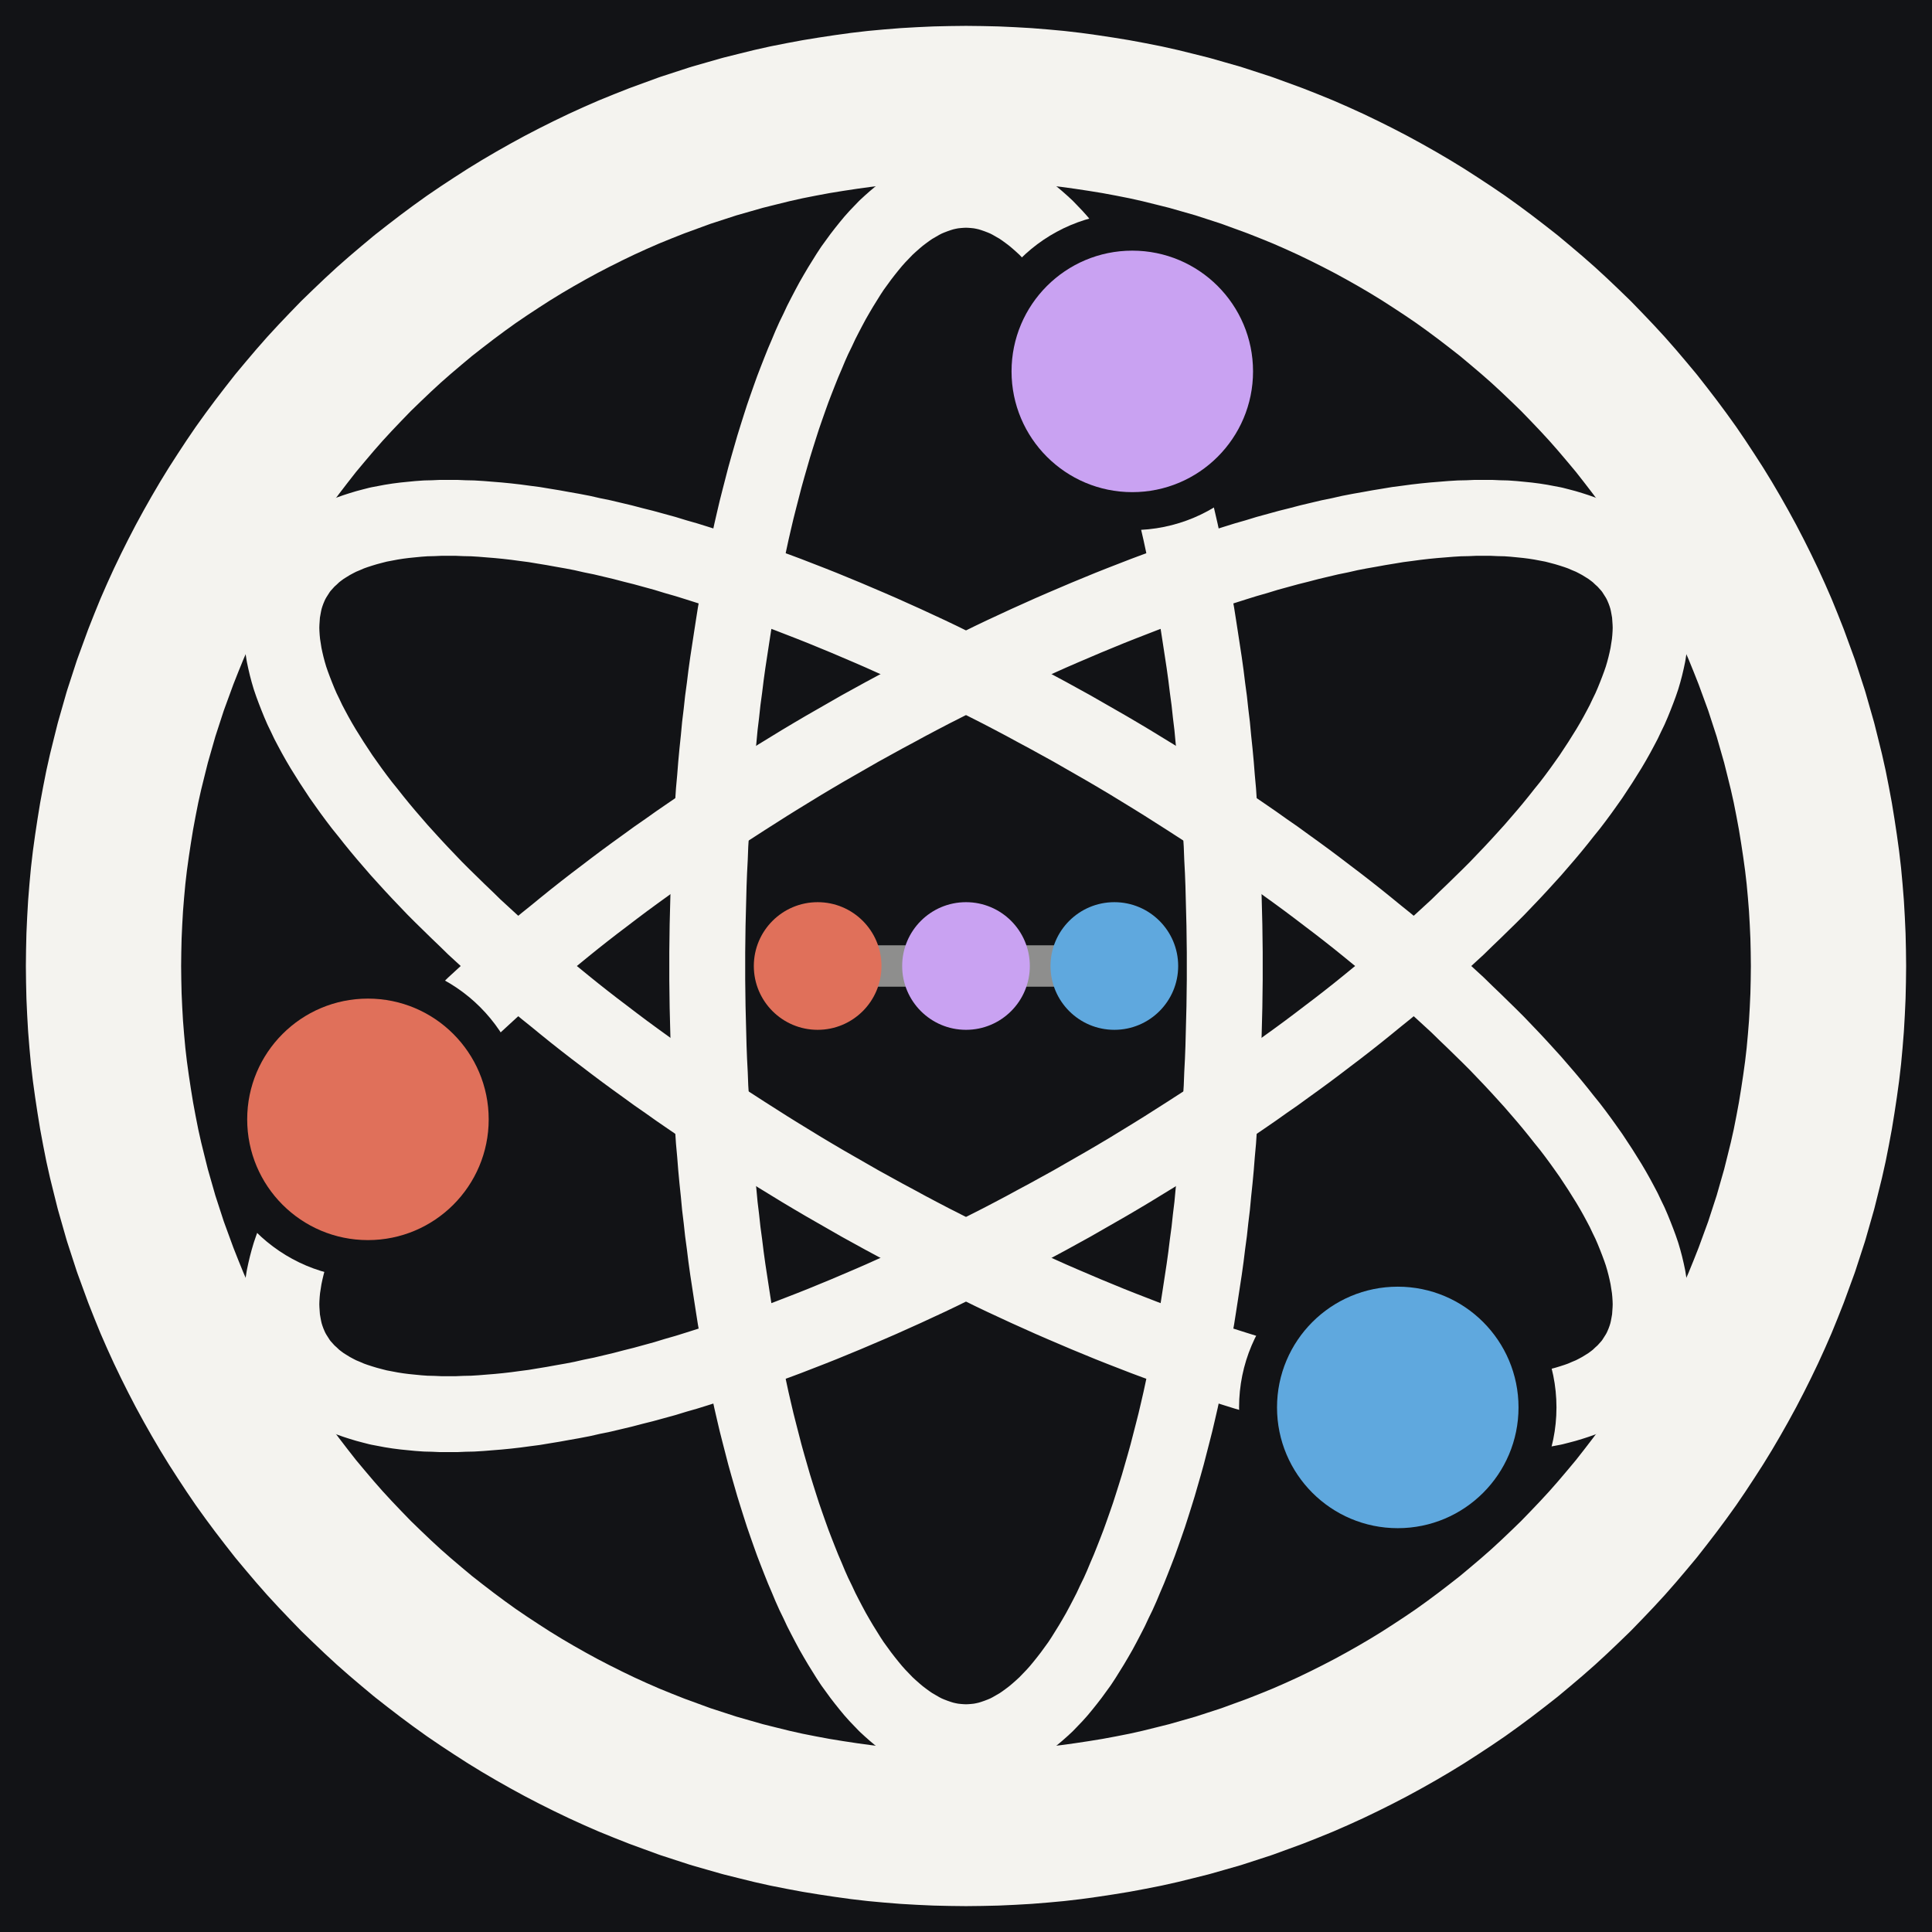
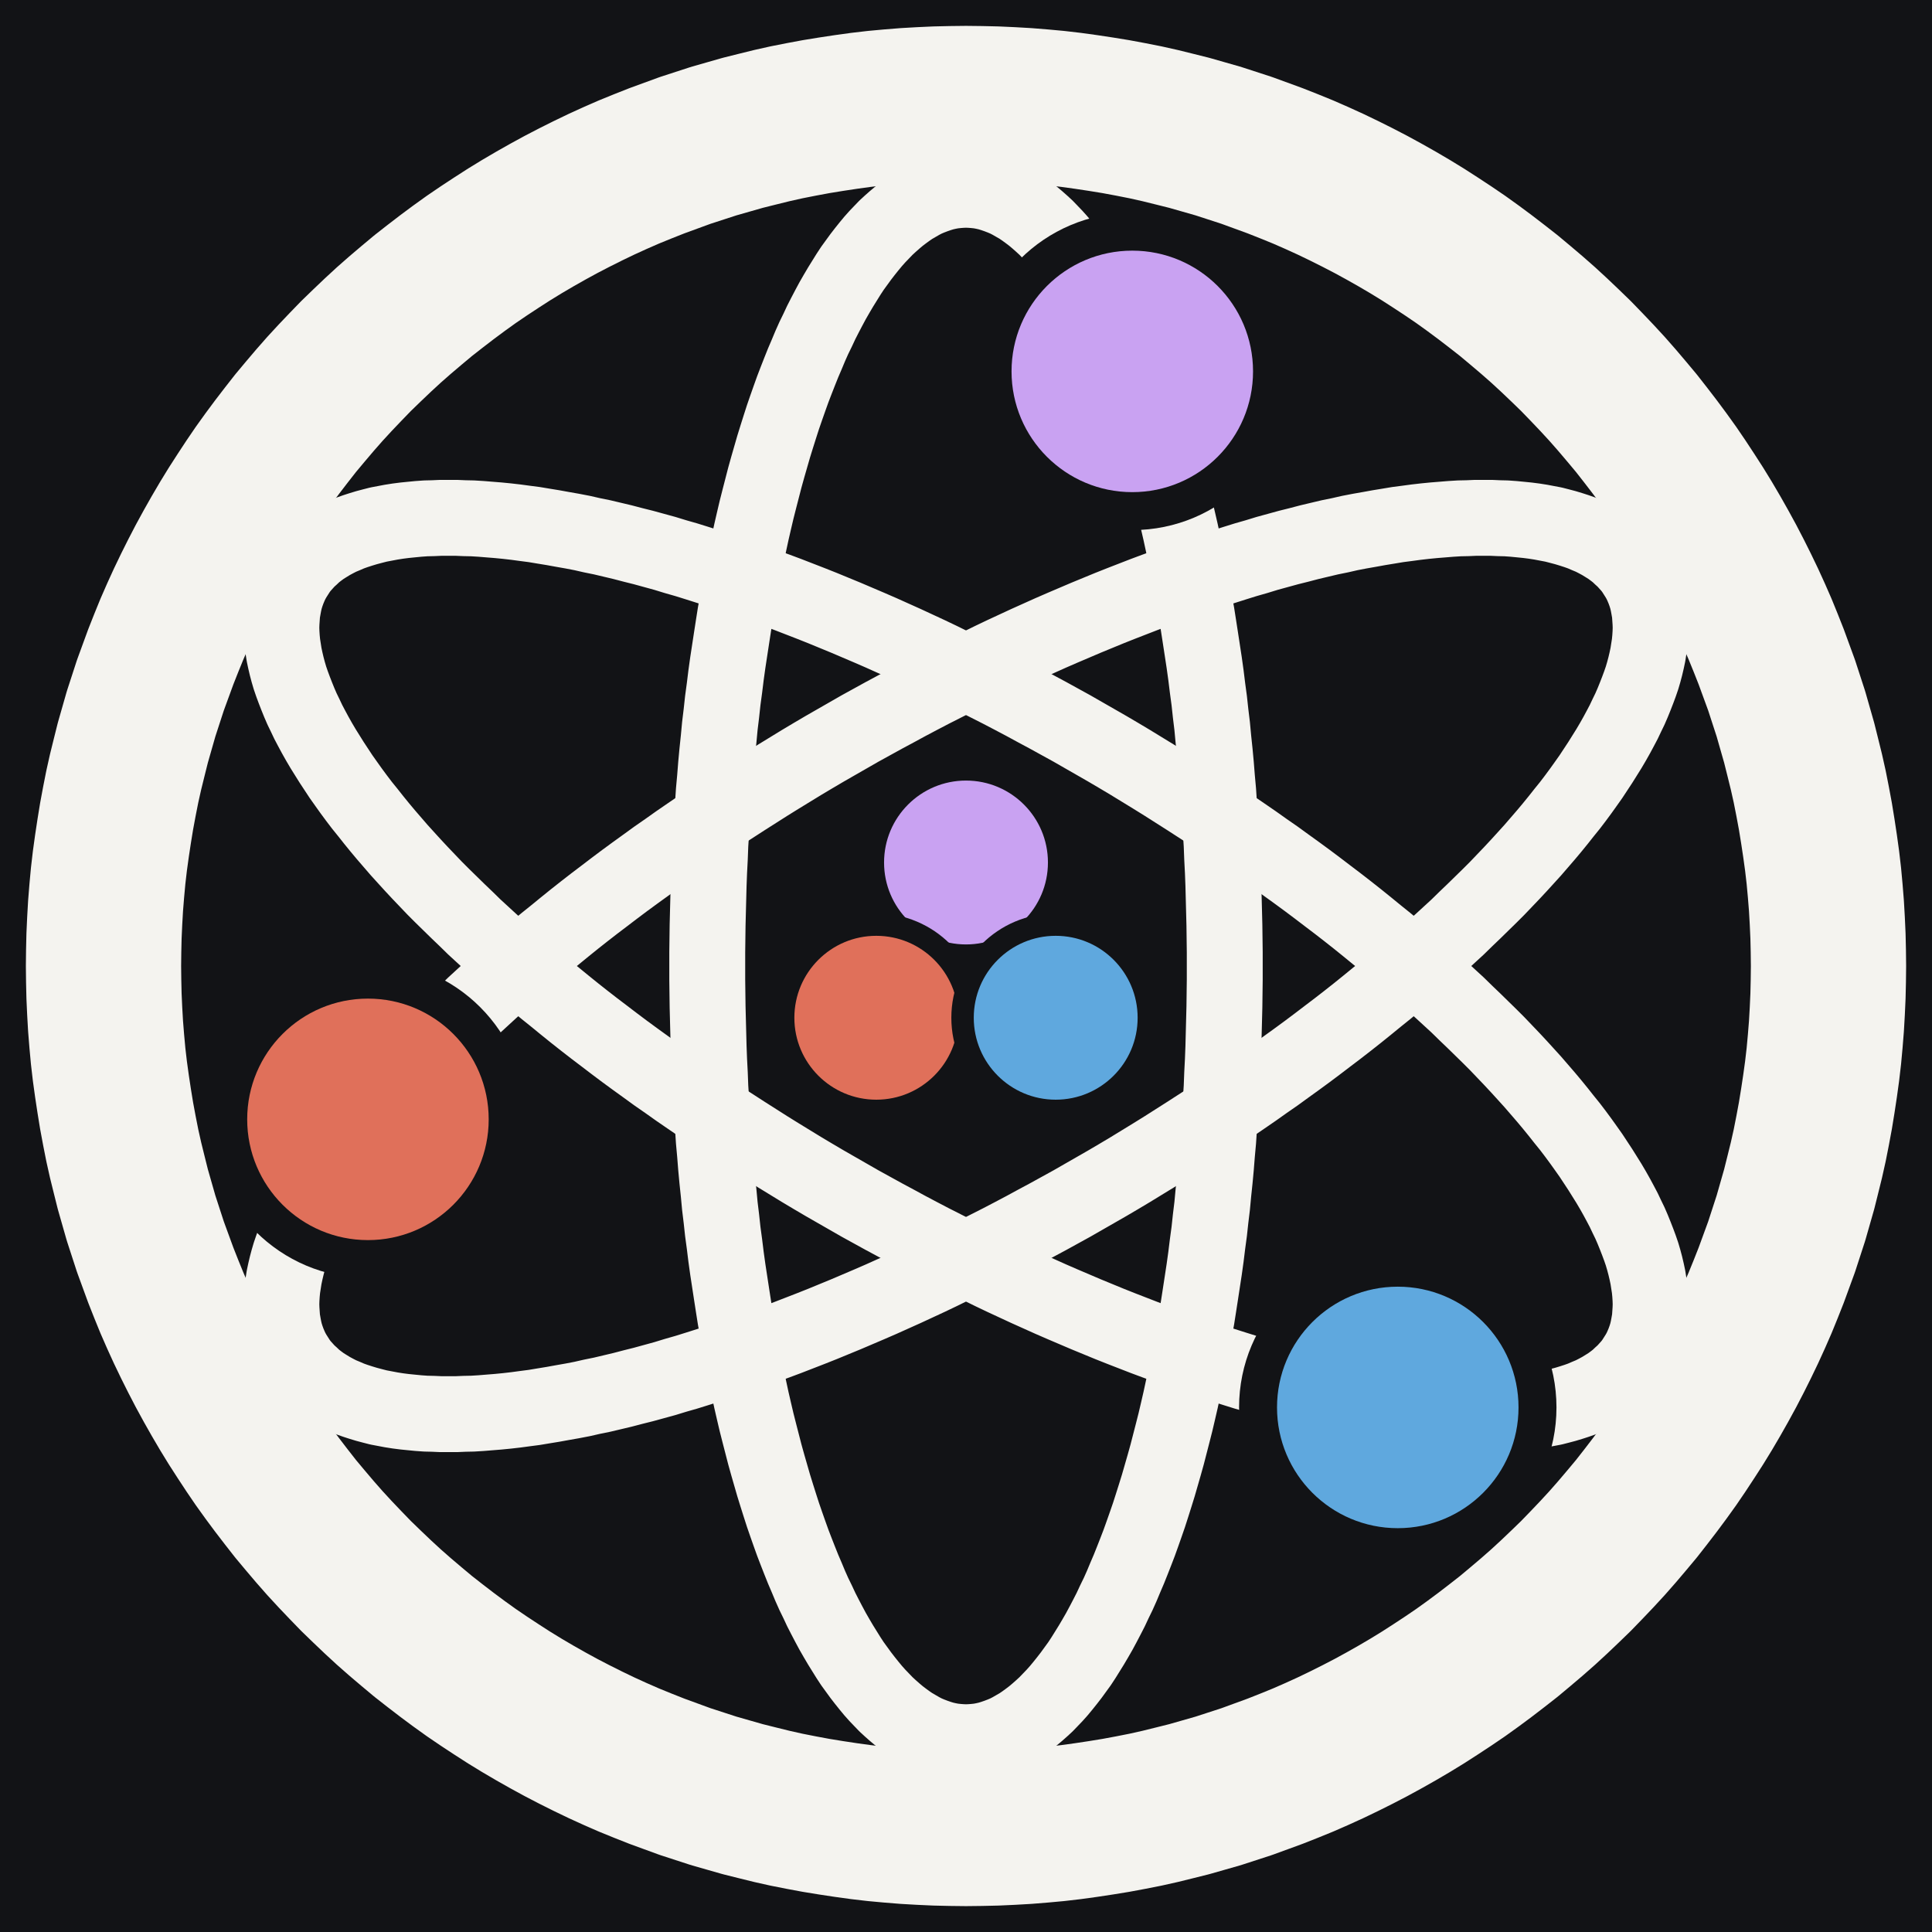
<svg xmlns="http://www.w3.org/2000/svg" viewBox="44 18 112 112" width="512" height="512">
  <rect x="44" y="18" width="112" height="112" fill="#121316" />
  <path d="M150.00 74.00L149.99 74.87L149.97 75.74L149.93 76.62L149.88 77.49L149.81 78.36L149.73 79.23L149.63 80.09L149.51 80.96L149.38 81.82L149.24 82.68L149.08 83.54L148.91 84.40L148.72 85.25L148.51 86.10L148.30 86.94L148.06 87.78L147.82 88.62L147.55 89.45L147.28 90.28L146.98 91.10L146.68 91.92L146.36 92.73L146.03 93.54L145.68 94.34L145.32 95.13L144.94 95.92L144.55 96.70L144.15 97.47L143.73 98.24L143.30 99.00L142.86 99.75L142.40 100.50L141.93 101.23L141.45 101.96L140.96 102.68L140.45 103.39L139.93 104.09L139.40 104.78L138.86 105.47L138.30 106.14L137.74 106.80L137.16 107.46L136.57 108.10L135.97 108.73L135.36 109.36L134.73 109.97L134.10 110.57L133.46 111.16L132.80 111.74L132.14 112.30L131.47 112.86L130.78 113.40L130.09 113.93L129.39 114.45L128.68 114.96L127.96 115.45L127.23 115.93L126.50 116.40L125.75 116.86L125.00 117.30L124.24 117.73L123.47 118.15L122.70 118.55L121.92 118.94L121.13 119.32L120.34 119.68L119.54 120.03L118.73 120.36L117.92 120.68L117.10 120.98L116.28 121.28L115.45 121.55L114.62 121.82L113.78 122.06L112.94 122.30L112.10 122.51L111.25 122.72L110.40 122.91L109.54 123.08L108.68 123.24L107.82 123.38L106.96 123.51L106.09 123.63L105.23 123.73L104.36 123.81L103.49 123.88L102.62 123.93L101.74 123.97L100.87 123.99L100.00 124.00L99.13 123.99L98.26 123.97L97.38 123.93L96.51 123.88L95.64 123.81L94.77 123.73L93.91 123.63L93.04 123.51L92.18 123.38L91.32 123.24L90.46 123.08L89.60 122.91L88.75 122.72L87.90 122.51L87.06 122.30L86.22 122.06L85.38 121.82L84.55 121.55L83.72 121.28L82.90 120.98L82.08 120.68L81.27 120.36L80.46 120.03L79.66 119.68L78.87 119.32L78.08 118.94L77.30 118.55L76.53 118.15L75.76 117.73L75.00 117.30L74.25 116.86L73.50 116.40L72.77 115.93L72.04 115.45L71.32 114.96L70.61 114.45L69.91 113.93L69.22 113.40L68.53 112.86L67.86 112.30L67.20 111.74L66.54 111.16L65.90 110.57L65.27 109.97L64.64 109.36L64.03 108.73L63.43 108.10L62.84 107.46L62.26 106.80L61.70 106.14L61.14 105.47L60.60 104.78L60.07 104.09L59.55 103.39L59.04 102.68L58.55 101.96L58.07 101.23L57.60 100.50L57.14 99.75L56.70 99.00L56.27 98.24L55.85 97.47L55.45 96.70L55.06 95.92L54.68 95.13L54.32 94.34L53.97 93.54L53.64 92.73L53.32 91.92L53.02 91.10L52.72 90.28L52.45 89.45L52.18 88.62L51.94 87.78L51.70 86.94L51.49 86.10L51.28 85.25L51.09 84.40L50.92 83.54L50.76 82.68L50.62 81.82L50.49 80.96L50.37 80.09L50.27 79.23L50.19 78.36L50.12 77.49L50.07 76.62L50.03 75.74L50.01 74.87L50.00 74.00L50.01 73.13L50.03 72.26L50.07 71.38L50.12 70.51L50.19 69.64L50.27 68.77L50.37 67.91L50.49 67.04L50.62 66.18L50.76 65.32L50.92 64.46L51.09 63.60L51.28 62.75L51.49 61.90L51.70 61.06L51.94 60.22L52.18 59.38L52.45 58.55L52.72 57.72L53.02 56.90L53.32 56.08L53.64 55.27L53.97 54.46L54.32 53.66L54.68 52.87L55.06 52.08L55.45 51.30L55.85 50.53L56.27 49.76L56.70 49.00L57.14 48.25L57.60 47.50L58.07 46.77L58.55 46.04L59.04 45.32L59.55 44.61L60.07 43.91L60.60 43.22L61.14 42.53L61.70 41.86L62.26 41.20L62.84 40.54L63.43 39.90L64.03 39.27L64.64 38.64L65.27 38.03L65.90 37.43L66.54 36.84L67.20 36.26L67.86 35.70L68.53 35.14L69.22 34.60L69.91 34.07L70.61 33.55L71.32 33.04L72.04 32.55L72.77 32.07L73.50 31.60L74.25 31.14L75.00 30.70L75.76 30.27L76.53 29.85L77.30 29.45L78.08 29.06L78.87 28.68L79.66 28.32L80.46 27.97L81.27 27.64L82.08 27.32L82.90 27.02L83.72 26.72L84.55 26.45L85.38 26.18L86.22 25.94L87.06 25.70L87.90 25.49L88.75 25.28L89.60 25.09L90.46 24.92L91.32 24.76L92.18 24.62L93.04 24.49L93.91 24.37L94.77 24.27L95.64 24.19L96.51 24.12L97.38 24.07L98.26 24.03L99.13 24.01L100.00 24.00L100.87 24.01L101.74 24.03L102.62 24.07L103.49 24.12L104.36 24.19L105.23 24.27L106.09 24.37L106.96 24.49L107.82 24.62L108.68 24.76L109.54 24.92L110.40 25.09L111.25 25.28L112.10 25.49L112.94 25.70L113.78 25.94L114.62 26.18L115.45 26.45L116.28 26.72L117.10 27.02L117.92 27.32L118.73 27.64L119.54 27.97L120.34 28.32L121.13 28.68L121.92 29.06L122.70 29.45L123.47 29.85L124.24 30.27L125.00 30.70L125.75 31.14L126.50 31.60L127.23 32.07L127.96 32.55L128.68 33.04L129.39 33.55L130.09 34.07L130.78 34.60L131.47 35.14L132.14 35.70L132.80 36.26L133.46 36.84L134.10 37.43L134.73 38.03L135.36 38.64L135.97 39.27L136.57 39.90L137.16 40.54L137.74 41.20L138.30 41.86L138.86 42.53L139.40 43.22L139.93 43.91L140.45 44.61L140.96 45.32L141.45 46.04L141.93 46.77L142.40 47.50L142.86 48.25L143.30 49.00L143.73 49.76L144.15 50.53L144.55 51.30L144.94 52.08L145.32 52.87L145.68 53.66L146.03 54.46L146.36 55.27L146.68 56.08L146.98 56.90L147.28 57.72L147.55 58.55L147.82 59.38L148.06 60.22L148.30 61.06L148.51 61.90L148.72 62.75L148.91 63.60L149.08 64.46L149.24 65.32L149.38 66.18L149.51 67.04L149.63 67.91L149.73 68.77L149.81 69.64L149.88 70.51L149.93 71.38L149.97 72.26L149.99 73.13Z" fill="none" stroke="#f4f3ef" stroke-width="9" stroke-linejoin="round" />
  <path d="M138.97 96.50L138.83 96.72L138.69 96.94L138.53 97.15L138.35 97.35L138.17 97.55L137.97 97.73L137.77 97.92L137.55 98.09L137.32 98.26L137.08 98.41L136.82 98.57L136.56 98.71L136.29 98.85L136.00 98.97L135.70 99.10L135.39 99.21L135.08 99.31L134.75 99.41L134.41 99.50L134.06 99.59L133.69 99.66L133.32 99.73L132.94 99.79L132.55 99.84L132.15 99.88L131.74 99.92L131.32 99.95L130.89 99.96L130.45 99.98L130.00 99.98L129.54 99.98L129.08 99.96L128.60 99.95L128.11 99.92L127.62 99.88L127.12 99.84L126.61 99.79L126.09 99.73L125.57 99.66L125.03 99.59L124.49 99.50L123.94 99.41L123.39 99.31L122.82 99.21L122.25 99.10L121.68 98.97L121.09 98.85L120.50 98.71L119.91 98.57L119.30 98.41L118.70 98.26L118.08 98.09L117.46 97.92L116.84 97.73L116.21 97.55L115.57 97.35L114.94 97.15L114.29 96.94L113.64 96.72L112.99 96.50L112.33 96.27L111.67 96.03L111.01 95.79L110.34 95.54L109.67 95.28L109.00 95.02L108.32 94.75L107.64 94.47L106.96 94.19L106.28 93.90L105.60 93.61L104.91 93.31L104.22 93.00L103.53 92.69L102.84 92.37L102.15 92.05L101.46 91.72L100.77 91.38L100.07 91.04L99.38 90.70L98.69 90.35L98.00 90.00L97.31 89.64L96.61 89.27L95.93 88.90L95.24 88.53L94.55 88.15L93.86 87.77L93.18 87.38L92.50 86.99L91.82 86.60L91.14 86.20L90.47 85.80L89.80 85.39L89.13 84.98L88.47 84.57L87.81 84.15L87.15 83.73L86.50 83.31L85.85 82.89L85.20 82.46L84.56 82.03L83.93 81.60L83.29 81.16L82.67 80.72L82.05 80.29L81.43 79.84L80.82 79.40L80.22 78.96L79.62 78.51L79.03 78.06L78.45 77.62L77.87 77.17L77.30 76.72L76.73 76.26L76.18 75.81L75.62 75.36L75.08 74.91L74.55 74.45L74.02 74.00L73.50 73.55L72.99 73.09L72.48 72.64L71.99 72.19L71.50 71.74L71.03 71.28L70.56 70.83L70.10 70.38L69.65 69.94L69.20 69.49L68.77 69.04L68.35 68.60L67.94 68.16L67.53 67.71L67.14 67.28L66.76 66.84L66.38 66.40L66.02 65.97L65.67 65.54L65.33 65.11L64.99 64.69L64.67 64.27L64.36 63.85L64.06 63.43L63.77 63.02L63.50 62.61L63.23 62.20L62.98 61.80L62.73 61.40L62.50 61.01L62.28 60.62L62.07 60.23L61.87 59.85L61.69 59.47L61.51 59.10L61.35 58.73L61.20 58.36L61.06 58.00L60.93 57.65L60.81 57.30L60.71 56.96L60.62 56.62L60.54 56.28L60.47 55.95L60.42 55.63L60.37 55.31L60.34 55.00L60.32 54.69L60.31 54.39L60.32 54.10L60.34 53.81L60.36 53.53L60.41 53.25L60.46 52.98L60.52 52.72L60.60 52.46L60.69 52.21L60.79 51.97L60.90 51.73L61.03 51.50L61.17 51.28L61.31 51.06L61.47 50.85L61.65 50.65L61.83 50.45L62.03 50.27L62.23 50.08L62.45 49.91L62.68 49.74L62.92 49.59L63.18 49.43L63.44 49.29L63.71 49.15L64.00 49.03L64.30 48.90L64.61 48.79L64.92 48.69L65.25 48.59L65.59 48.50L65.94 48.41L66.31 48.34L66.68 48.27L67.06 48.21L67.45 48.16L67.85 48.12L68.26 48.08L68.68 48.05L69.11 48.04L69.55 48.02L70.00 48.02L70.46 48.02L70.92 48.04L71.40 48.05L71.89 48.08L72.38 48.12L72.88 48.16L73.39 48.21L73.91 48.27L74.43 48.34L74.97 48.41L75.51 48.50L76.06 48.59L76.61 48.69L77.18 48.79L77.75 48.90L78.32 49.03L78.91 49.15L79.50 49.29L80.09 49.43L80.70 49.59L81.30 49.74L81.92 49.91L82.54 50.08L83.16 50.27L83.79 50.45L84.43 50.65L85.06 50.85L85.71 51.06L86.36 51.28L87.01 51.50L87.67 51.73L88.33 51.97L88.99 52.21L89.66 52.46L90.33 52.72L91.00 52.98L91.68 53.25L92.36 53.53L93.04 53.81L93.72 54.10L94.40 54.39L95.09 54.69L95.78 55.00L96.47 55.31L97.16 55.63L97.85 55.95L98.54 56.28L99.23 56.62L99.93 56.96L100.62 57.30L101.31 57.65L102.00 58.00L102.69 58.36L103.39 58.73L104.07 59.10L104.76 59.47L105.45 59.85L106.14 60.23L106.82 60.62L107.50 61.01L108.18 61.40L108.86 61.80L109.53 62.20L110.20 62.61L110.87 63.02L111.53 63.43L112.19 63.85L112.85 64.27L113.50 64.69L114.15 65.11L114.80 65.54L115.44 65.97L116.07 66.40L116.71 66.84L117.33 67.28L117.95 67.71L118.57 68.16L119.18 68.60L119.78 69.04L120.38 69.49L120.97 69.94L121.55 70.38L122.13 70.83L122.70 71.28L123.27 71.74L123.82 72.19L124.38 72.64L124.92 73.09L125.45 73.55L125.98 74.00L126.50 74.45L127.01 74.91L127.52 75.36L128.01 75.81L128.50 76.26L128.97 76.72L129.44 77.17L129.90 77.62L130.35 78.06L130.80 78.51L131.23 78.96L131.65 79.40L132.06 79.84L132.47 80.29L132.86 80.72L133.24 81.16L133.62 81.60L133.98 82.03L134.33 82.46L134.67 82.89L135.01 83.31L135.33 83.73L135.64 84.15L135.94 84.57L136.23 84.98L136.50 85.39L136.77 85.80L137.02 86.20L137.27 86.60L137.50 86.99L137.72 87.38L137.93 87.77L138.13 88.15L138.31 88.53L138.49 88.90L138.65 89.27L138.80 89.64L138.94 90.00L139.07 90.35L139.19 90.70L139.29 91.04L139.38 91.38L139.46 91.72L139.53 92.05L139.58 92.37L139.63 92.69L139.66 93.00L139.68 93.31L139.69 93.61L139.68 93.90L139.66 94.19L139.64 94.47L139.59 94.75L139.54 95.02L139.48 95.28L139.40 95.54L139.31 95.79L139.21 96.03L139.10 96.27Z" fill="none" stroke="#f4f3ef" stroke-width="4.4" stroke-linejoin="round" />
  <path d="M138.97 51.50L139.10 51.73L139.21 51.97L139.31 52.21L139.40 52.46L139.48 52.72L139.54 52.98L139.59 53.25L139.64 53.53L139.66 53.81L139.68 54.10L139.69 54.39L139.68 54.69L139.66 55.00L139.63 55.31L139.58 55.63L139.53 55.95L139.46 56.28L139.38 56.62L139.29 56.96L139.19 57.30L139.07 57.65L138.94 58.00L138.80 58.36L138.65 58.73L138.49 59.10L138.31 59.47L138.13 59.85L137.93 60.23L137.72 60.62L137.50 61.01L137.27 61.40L137.02 61.80L136.77 62.20L136.50 62.61L136.23 63.02L135.94 63.43L135.64 63.85L135.33 64.27L135.01 64.69L134.67 65.11L134.33 65.54L133.98 65.97L133.62 66.40L133.24 66.84L132.86 67.28L132.47 67.71L132.06 68.16L131.65 68.60L131.23 69.04L130.80 69.49L130.35 69.94L129.90 70.38L129.44 70.83L128.97 71.28L128.50 71.74L128.01 72.19L127.52 72.64L127.01 73.09L126.50 73.55L125.98 74.00L125.45 74.45L124.92 74.91L124.38 75.36L123.82 75.81L123.27 76.26L122.70 76.72L122.13 77.17L121.55 77.62L120.97 78.06L120.38 78.51L119.78 78.96L119.18 79.40L118.57 79.84L117.95 80.29L117.33 80.72L116.71 81.16L116.07 81.60L115.44 82.03L114.80 82.46L114.15 82.89L113.50 83.31L112.85 83.73L112.19 84.15L111.53 84.57L110.87 84.98L110.20 85.39L109.53 85.80L108.86 86.20L108.18 86.60L107.50 86.99L106.82 87.38L106.14 87.77L105.45 88.15L104.76 88.53L104.07 88.90L103.39 89.27L102.69 89.64L102.00 90.00L101.31 90.35L100.62 90.70L99.93 91.04L99.23 91.38L98.54 91.72L97.85 92.05L97.16 92.37L96.47 92.69L95.78 93.00L95.09 93.31L94.40 93.61L93.72 93.90L93.04 94.19L92.36 94.47L91.68 94.75L91.00 95.02L90.33 95.28L89.66 95.54L88.99 95.79L88.33 96.03L87.67 96.27L87.01 96.50L86.36 96.72L85.71 96.94L85.06 97.15L84.43 97.35L83.79 97.55L83.16 97.73L82.54 97.92L81.92 98.09L81.30 98.26L80.70 98.41L80.09 98.57L79.50 98.71L78.91 98.85L78.32 98.97L77.75 99.10L77.18 99.21L76.61 99.31L76.06 99.41L75.51 99.50L74.97 99.59L74.43 99.66L73.91 99.73L73.39 99.79L72.88 99.84L72.38 99.88L71.89 99.92L71.40 99.95L70.92 99.96L70.46 99.98L70.00 99.98L69.55 99.98L69.11 99.96L68.68 99.95L68.26 99.92L67.85 99.88L67.45 99.84L67.06 99.79L66.68 99.73L66.31 99.66L65.94 99.59L65.59 99.50L65.25 99.41L64.92 99.31L64.61 99.21L64.30 99.10L64.00 98.97L63.71 98.85L63.44 98.71L63.18 98.57L62.92 98.41L62.68 98.26L62.45 98.09L62.23 97.92L62.03 97.73L61.83 97.55L61.65 97.35L61.47 97.15L61.31 96.94L61.17 96.72L61.03 96.50L60.90 96.27L60.79 96.03L60.69 95.79L60.60 95.54L60.52 95.28L60.46 95.02L60.41 94.75L60.36 94.47L60.34 94.19L60.32 93.90L60.31 93.61L60.32 93.31L60.34 93.00L60.37 92.69L60.42 92.37L60.47 92.05L60.54 91.72L60.62 91.38L60.71 91.04L60.81 90.70L60.93 90.35L61.06 90.00L61.20 89.64L61.35 89.27L61.51 88.90L61.69 88.53L61.87 88.15L62.07 87.77L62.28 87.38L62.50 86.99L62.73 86.60L62.98 86.20L63.23 85.80L63.50 85.39L63.77 84.98L64.06 84.57L64.36 84.15L64.67 83.73L64.99 83.31L65.33 82.89L65.67 82.46L66.02 82.03L66.38 81.60L66.76 81.16L67.14 80.72L67.53 80.29L67.94 79.84L68.35 79.40L68.77 78.96L69.20 78.51L69.65 78.06L70.10 77.62L70.56 77.17L71.03 76.72L71.50 76.26L71.99 75.81L72.48 75.36L72.99 74.91L73.50 74.45L74.02 74.00L74.55 73.55L75.08 73.09L75.62 72.64L76.18 72.19L76.73 71.74L77.30 71.28L77.87 70.83L78.45 70.38L79.03 69.94L79.62 69.49L80.22 69.04L80.82 68.60L81.43 68.16L82.05 67.71L82.67 67.28L83.29 66.84L83.93 66.40L84.56 65.97L85.20 65.54L85.85 65.11L86.50 64.69L87.15 64.27L87.81 63.85L88.47 63.43L89.13 63.02L89.80 62.61L90.47 62.20L91.14 61.80L91.82 61.40L92.50 61.01L93.18 60.62L93.86 60.23L94.55 59.85L95.24 59.47L95.93 59.10L96.61 58.73L97.31 58.36L98.00 58.00L98.69 57.65L99.38 57.30L100.07 56.96L100.77 56.62L101.46 56.28L102.15 55.95L102.84 55.63L103.53 55.31L104.22 55.00L104.91 54.69L105.60 54.39L106.28 54.10L106.96 53.81L107.64 53.53L108.32 53.25L109.00 52.98L109.67 52.72L110.34 52.46L111.01 52.21L111.67 51.97L112.33 51.73L112.99 51.50L113.64 51.28L114.29 51.06L114.94 50.85L115.57 50.65L116.21 50.45L116.84 50.27L117.46 50.08L118.08 49.91L118.70 49.74L119.30 49.59L119.91 49.43L120.50 49.29L121.09 49.15L121.68 49.03L122.25 48.90L122.82 48.79L123.39 48.69L123.94 48.59L124.49 48.50L125.03 48.41L125.57 48.34L126.09 48.27L126.61 48.21L127.12 48.16L127.62 48.12L128.11 48.08L128.60 48.05L129.08 48.04L129.54 48.02L130.00 48.02L130.45 48.02L130.89 48.04L131.32 48.05L131.74 48.08L132.15 48.12L132.55 48.16L132.94 48.21L133.32 48.27L133.69 48.34L134.06 48.41L134.41 48.50L134.75 48.59L135.08 48.69L135.39 48.79L135.70 48.90L136.00 49.03L136.29 49.15L136.56 49.29L136.82 49.43L137.08 49.59L137.32 49.74L137.55 49.91L137.77 50.08L137.97 50.27L138.17 50.45L138.35 50.65L138.53 50.85L138.69 51.06L138.83 51.28Z" fill="none" stroke="#f4f3ef" stroke-width="4.4" stroke-linejoin="round" />
  <path d="M100.00 119.00L99.74 118.99L99.48 118.97L99.21 118.94L98.95 118.89L98.69 118.83L98.43 118.75L98.17 118.66L97.91 118.56L97.65 118.45L97.40 118.32L97.14 118.17L96.88 118.02L96.63 117.85L96.37 117.66L96.12 117.47L95.87 117.26L95.61 117.03L95.36 116.80L95.12 116.55L94.87 116.29L94.62 116.01L94.38 115.72L94.14 115.42L93.90 115.11L93.66 114.78L93.42 114.45L93.19 114.10L92.96 113.73L92.73 113.36L92.50 112.97L92.27 112.57L92.05 112.16L91.83 111.74L91.61 111.31L91.40 110.86L91.18 110.41L90.97 109.94L90.77 109.46L90.56 108.97L90.36 108.47L90.16 107.96L89.96 107.44L89.77 106.91L89.58 106.37L89.39 105.82L89.21 105.26L89.03 104.69L88.85 104.11L88.68 103.52L88.51 102.93L88.34 102.32L88.18 101.70L88.02 101.08L87.86 100.45L87.71 99.81L87.56 99.16L87.42 98.51L87.28 97.85L87.14 97.18L87.01 96.50L86.88 95.82L86.76 95.13L86.63 94.43L86.52 93.73L86.41 93.02L86.30 92.30L86.19 91.58L86.09 90.86L86.00 90.13L85.90 89.39L85.82 88.65L85.73 87.91L85.66 87.16L85.58 86.40L85.51 85.65L85.45 84.89L85.38 84.12L85.33 83.36L85.28 82.59L85.23 81.81L85.18 81.04L85.15 80.26L85.11 79.48L85.08 78.70L85.06 77.92L85.04 77.14L85.02 76.36L85.01 75.57L85.00 74.79L85.00 74.00L85.00 73.21L85.01 72.43L85.02 71.64L85.04 70.86L85.06 70.08L85.08 69.30L85.11 68.52L85.15 67.74L85.18 66.96L85.23 66.19L85.28 65.41L85.33 64.64L85.38 63.88L85.45 63.11L85.51 62.35L85.58 61.60L85.66 60.84L85.73 60.09L85.82 59.35L85.90 58.61L86.00 57.87L86.09 57.14L86.19 56.42L86.30 55.70L86.41 54.98L86.52 54.27L86.63 53.57L86.76 52.87L86.88 52.18L87.01 51.50L87.14 50.82L87.28 50.15L87.42 49.49L87.56 48.84L87.71 48.19L87.86 47.55L88.02 46.92L88.18 46.30L88.34 45.68L88.51 45.07L88.68 44.48L88.85 43.89L89.03 43.31L89.21 42.74L89.39 42.18L89.58 41.63L89.77 41.09L89.96 40.56L90.16 40.04L90.36 39.53L90.56 39.03L90.77 38.54L90.97 38.06L91.18 37.59L91.40 37.14L91.61 36.69L91.83 36.26L92.05 35.84L92.27 35.43L92.50 35.03L92.73 34.64L92.96 34.27L93.19 33.90L93.42 33.55L93.66 33.22L93.90 32.89L94.14 32.58L94.38 32.28L94.62 31.99L94.87 31.71L95.12 31.45L95.36 31.20L95.61 30.97L95.87 30.74L96.12 30.53L96.37 30.34L96.63 30.15L96.88 29.98L97.14 29.83L97.40 29.68L97.65 29.55L97.91 29.44L98.17 29.34L98.43 29.25L98.69 29.17L98.95 29.11L99.21 29.06L99.48 29.03L99.74 29.01L100.00 29.00L100.26 29.01L100.52 29.03L100.79 29.06L101.05 29.11L101.31 29.17L101.57 29.25L101.83 29.34L102.09 29.44L102.35 29.55L102.60 29.68L102.86 29.83L103.12 29.98L103.37 30.15L103.63 30.34L103.88 30.53L104.13 30.74L104.39 30.97L104.64 31.20L104.88 31.45L105.13 31.71L105.38 31.99L105.62 32.28L105.86 32.58L106.10 32.89L106.34 33.22L106.58 33.55L106.81 33.90L107.04 34.27L107.27 34.64L107.50 35.03L107.73 35.43L107.95 35.84L108.17 36.26L108.39 36.69L108.60 37.14L108.82 37.59L109.03 38.06L109.23 38.54L109.44 39.03L109.64 39.53L109.84 40.04L110.04 40.56L110.23 41.09L110.42 41.63L110.61 42.18L110.79 42.74L110.97 43.31L111.15 43.89L111.32 44.48L111.49 45.07L111.66 45.68L111.82 46.30L111.98 46.92L112.14 47.55L112.29 48.19L112.44 48.84L112.58 49.49L112.72 50.15L112.86 50.82L112.99 51.50L113.12 52.18L113.24 52.87L113.37 53.57L113.48 54.27L113.59 54.98L113.70 55.70L113.81 56.42L113.91 57.14L114.00 57.87L114.10 58.61L114.18 59.35L114.27 60.09L114.34 60.84L114.42 61.60L114.49 62.35L114.55 63.11L114.62 63.88L114.67 64.64L114.72 65.41L114.77 66.19L114.82 66.96L114.85 67.74L114.89 68.52L114.92 69.30L114.94 70.08L114.96 70.86L114.98 71.64L114.99 72.43L115.00 73.21L115.00 74.00L115.00 74.79L114.99 75.57L114.98 76.36L114.96 77.14L114.94 77.92L114.92 78.70L114.89 79.48L114.85 80.26L114.82 81.04L114.77 81.81L114.72 82.59L114.67 83.36L114.62 84.12L114.55 84.89L114.49 85.65L114.42 86.40L114.34 87.16L114.27 87.91L114.18 88.65L114.10 89.39L114.00 90.13L113.91 90.86L113.81 91.58L113.70 92.30L113.59 93.02L113.48 93.73L113.37 94.43L113.24 95.13L113.12 95.82L112.99 96.50L112.86 97.18L112.72 97.85L112.58 98.51L112.44 99.16L112.29 99.81L112.14 100.45L111.98 101.08L111.82 101.70L111.66 102.32L111.49 102.93L111.32 103.52L111.15 104.11L110.97 104.69L110.79 105.26L110.61 105.82L110.42 106.37L110.23 106.91L110.04 107.44L109.84 107.96L109.64 108.47L109.44 108.97L109.23 109.46L109.03 109.94L108.82 110.41L108.60 110.86L108.39 111.31L108.17 111.74L107.95 112.16L107.73 112.57L107.50 112.97L107.27 113.36L107.04 113.73L106.81 114.10L106.58 114.45L106.34 114.78L106.10 115.11L105.86 115.42L105.62 115.72L105.38 116.01L105.13 116.29L104.88 116.55L104.64 116.80L104.39 117.03L104.13 117.26L103.88 117.47L103.63 117.66L103.37 117.85L103.12 118.02L102.86 118.17L102.60 118.32L102.35 118.45L102.09 118.56L101.83 118.66L101.57 118.75L101.31 118.83L101.05 118.89L100.79 118.94L100.52 118.97L100.26 118.99Z" fill="none" stroke="#f4f3ef" stroke-width="4.4" stroke-linejoin="round" />
-   <path d="M91.4 74H108.6" stroke="#f4f3ef" stroke-width="2.4" opacity=".55" />
-   <circle cx="91.4" cy="74" r="3.7" fill="#e0705a" />
-   <circle cx="100" cy="74" r="3.7" fill="#c9a2f2" />
-   <circle cx="108.6" cy="74" r="3.7" fill="#5fa8de" />
+   <circle cx="100.00" cy="68.00" r="5.4" fill="#c9a2f2" stroke="#121316" stroke-width="1.3" />
+   <circle cx="94.80" cy="77.00" r="5.4" fill="#e0705a" stroke="#121316" stroke-width="1.3" />
+   <circle cx="105.20" cy="77.00" r="5.4" fill="#5fa8de" stroke="#121316" stroke-width="1.3" />
  <circle cx="109.64" cy="39.53" r="9.2" fill="#121316" />
  <circle cx="109.64" cy="39.53" r="7" fill="#c9a2f2" />
  <circle cx="65.33" cy="82.89" r="9.2" fill="#121316" />
  <circle cx="65.33" cy="82.89" r="7" fill="#e0705a" />
  <circle cx="125.03" cy="99.59" r="9.2" fill="#121316" />
  <circle cx="125.03" cy="99.59" r="7" fill="#5fa8de" />
</svg>
